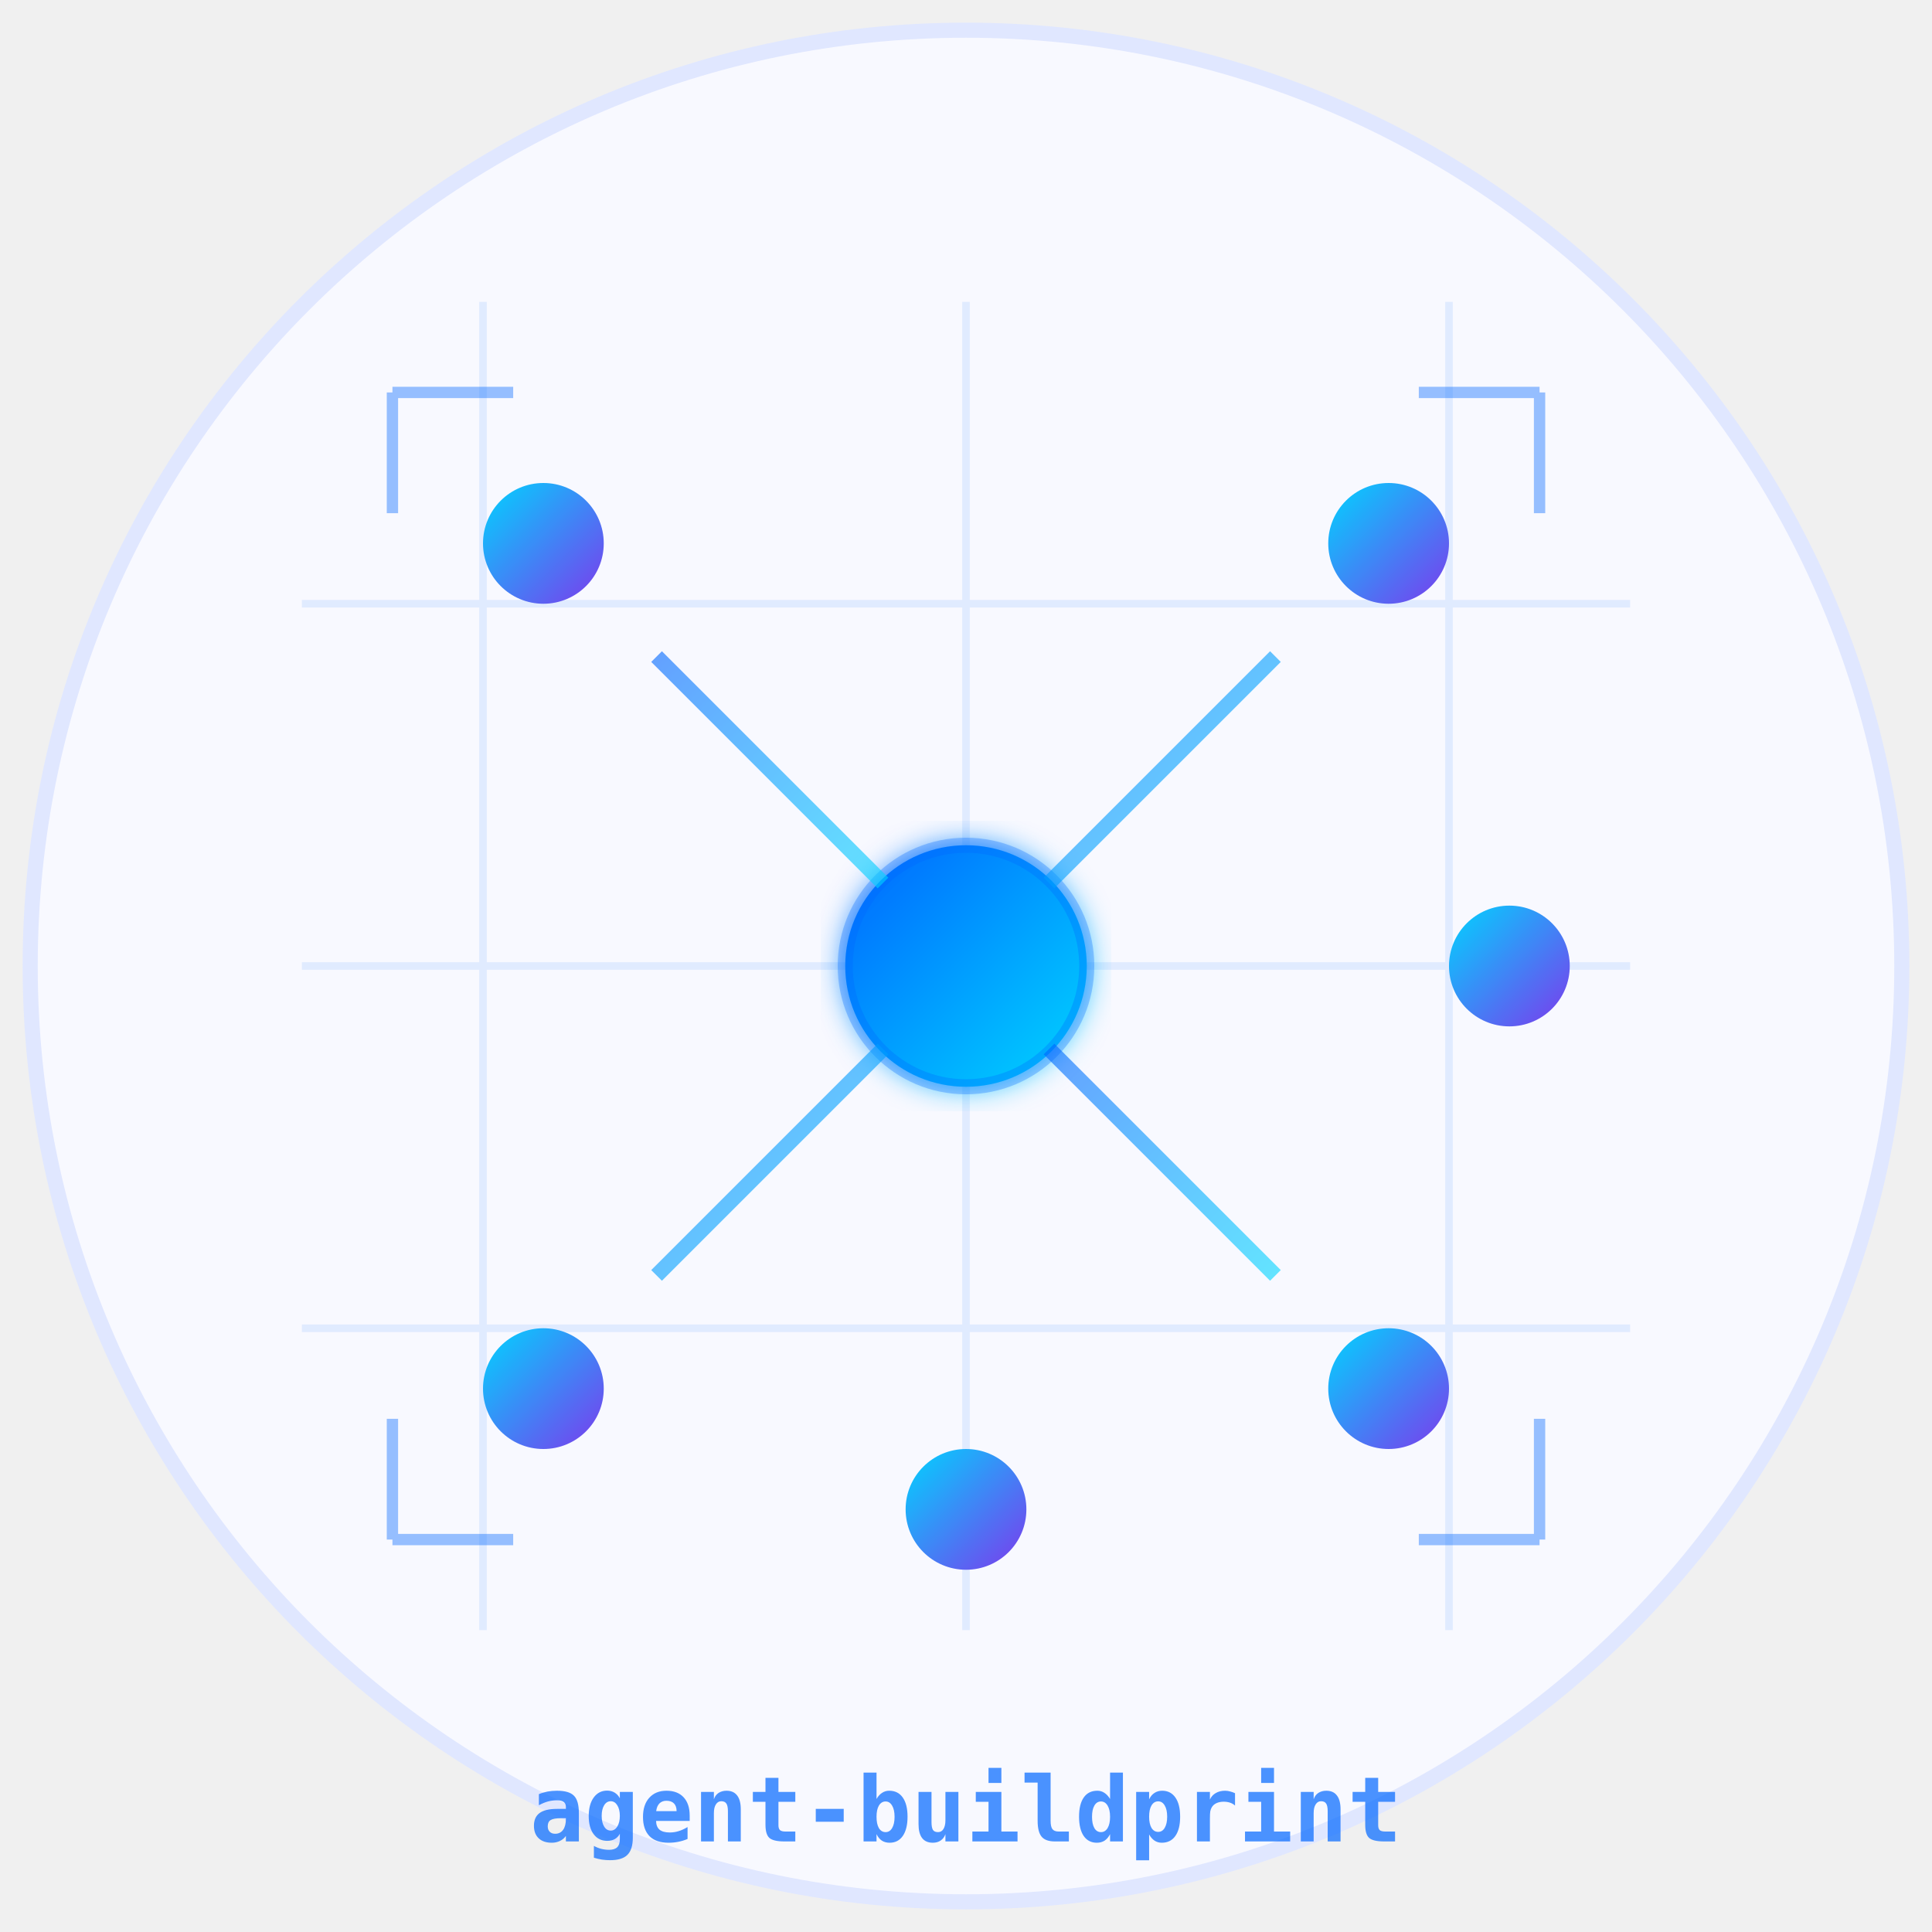
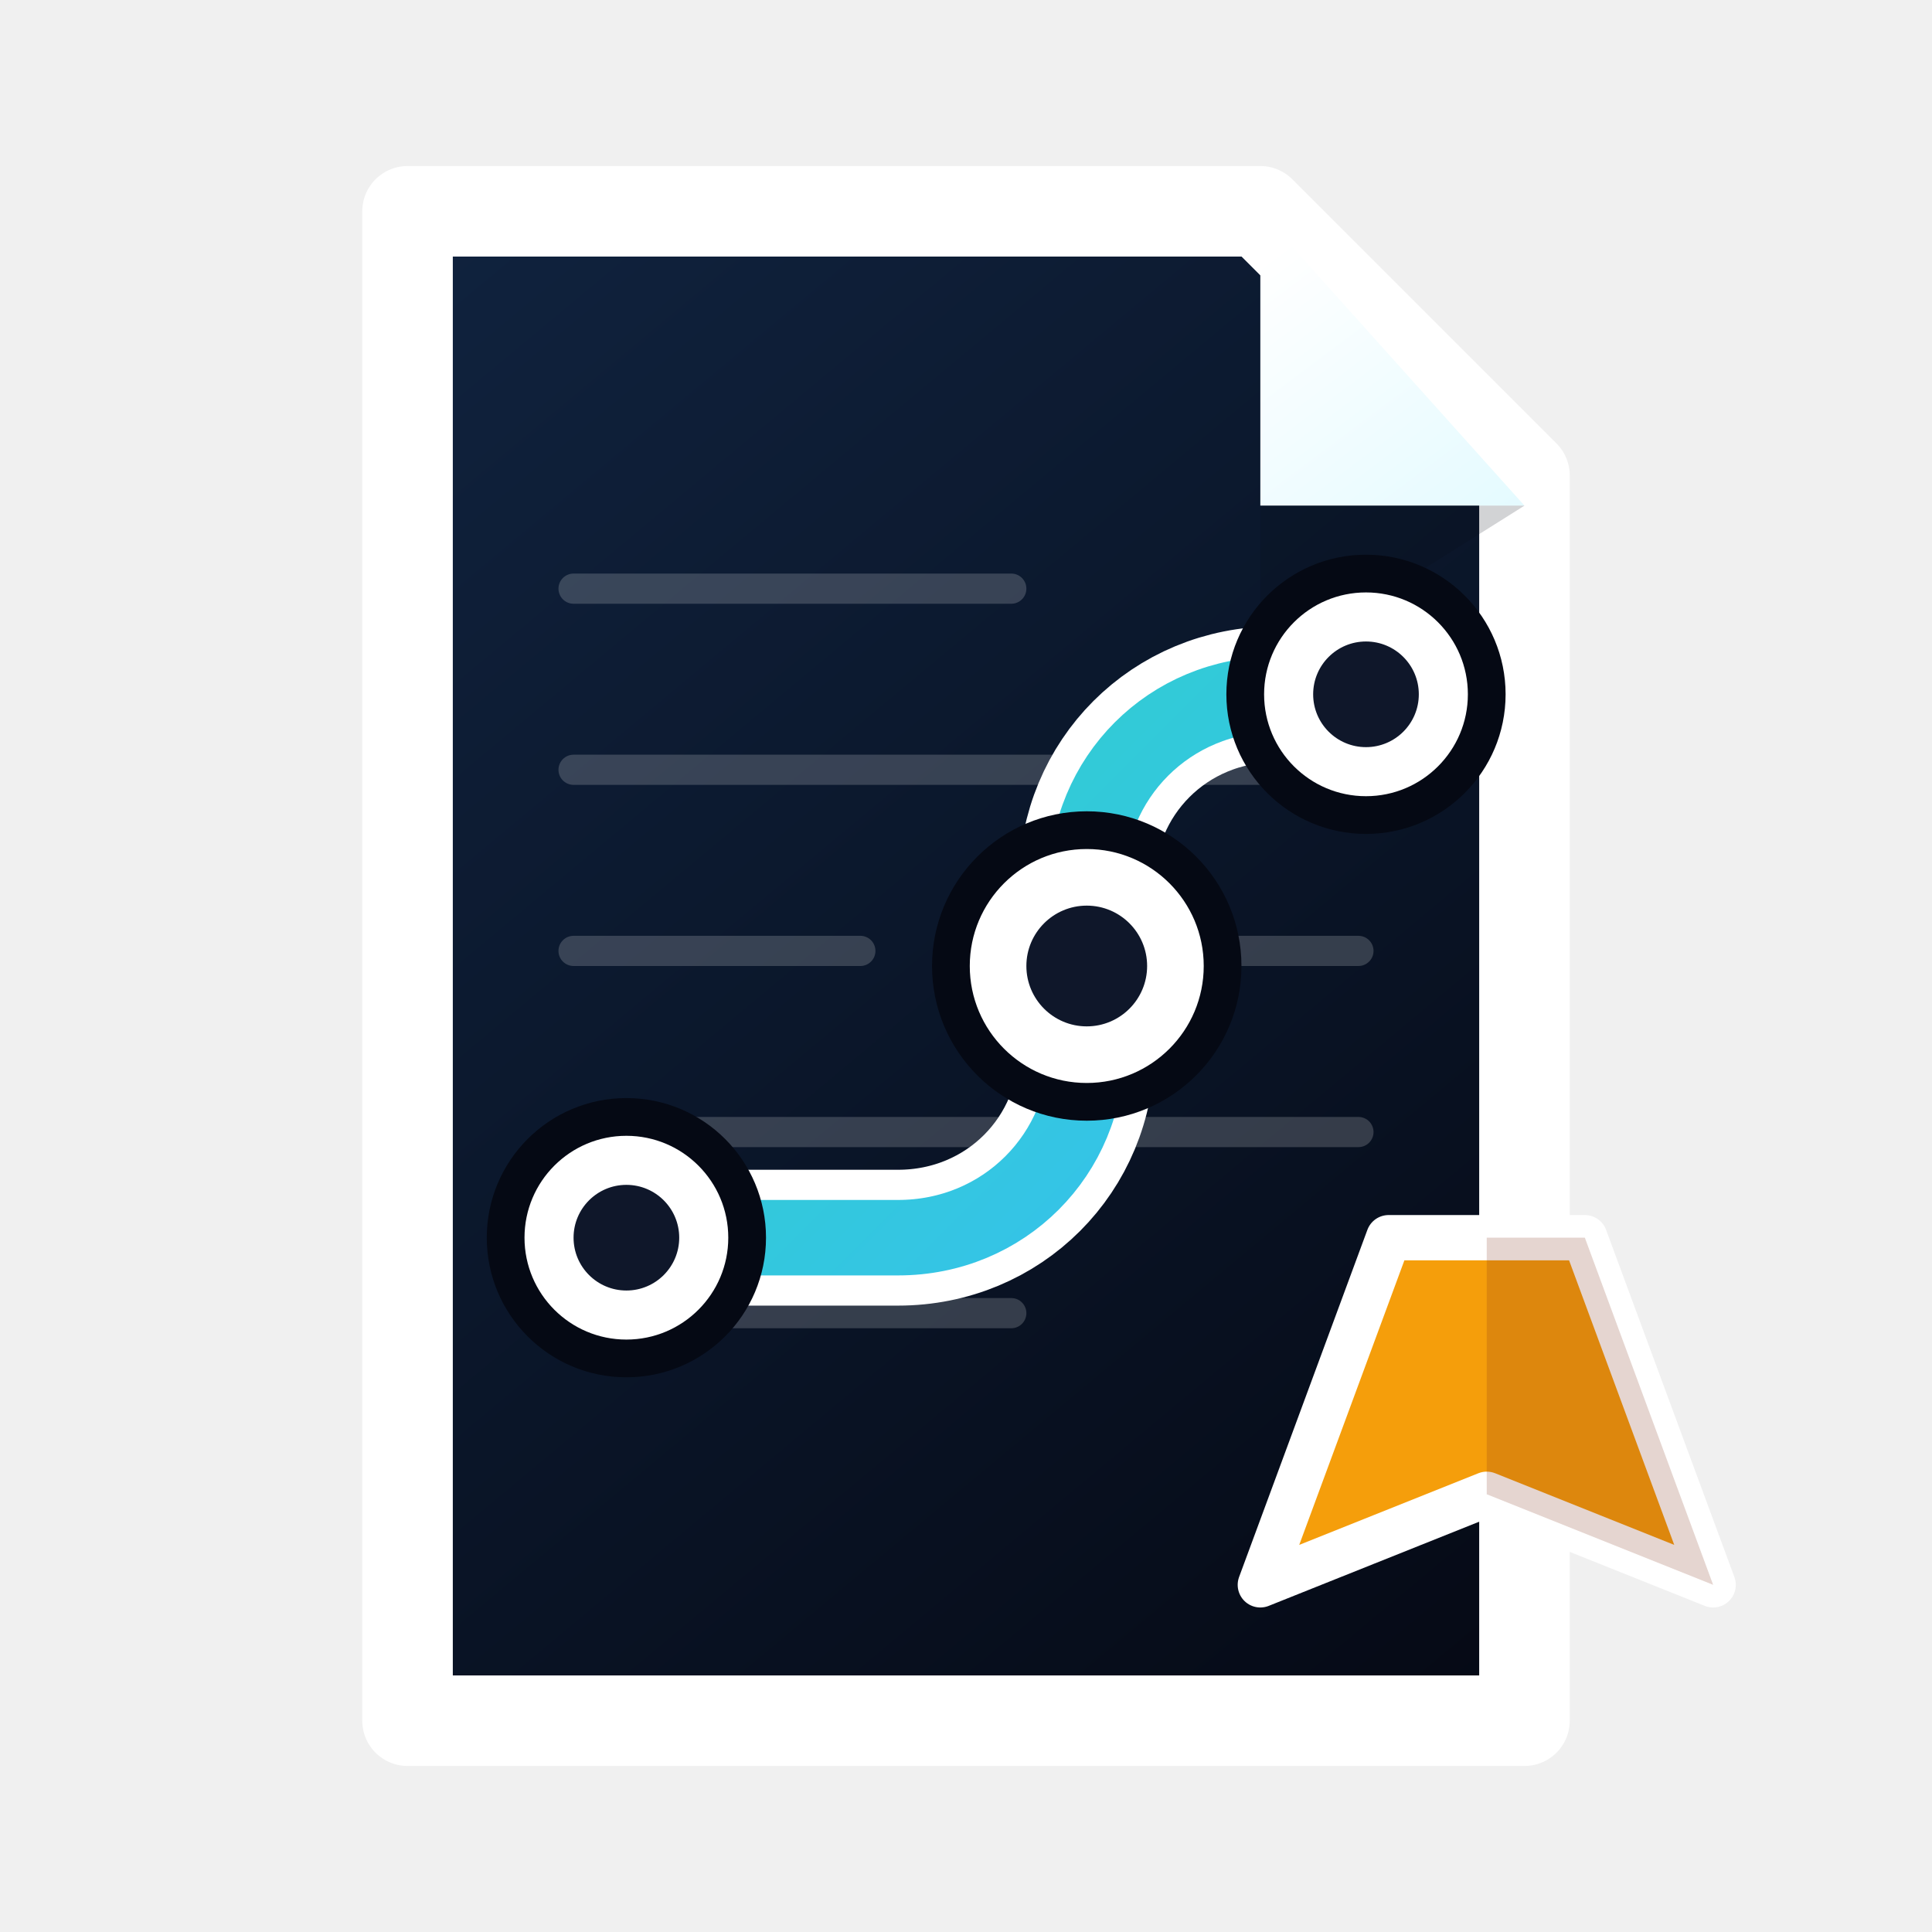
- <svg xmlns="http://www.w3.org/2000/svg" viewBox="0 0 256 256">
+ <svg xmlns="http://www.w3.org/2000/svg" viewBox="0 0 256 256" role="img" aria-labelledby="title desc">
  <defs>
-     <linearGradient id="grad1" x1="0%" y1="0%" x2="100%" y2="100%">
-       <stop offset="0%" style="stop-color:#0066ff;stop-opacity:1" />
-       <stop offset="100%" style="stop-color:#00d4ff;stop-opacity:1" />
+     <linearGradient id="sheet" x1="48" y1="32" x2="208" y2="224" gradientUnits="userSpaceOnUse">
+       <stop offset="0" stop-color="#10233f" />
+       <stop offset="1" stop-color="#050914" />
    </linearGradient>
-     <linearGradient id="grad2" x1="0%" y1="0%" x2="100%" y2="100%">
-       <stop offset="0%" style="stop-color:#00d4ff;stop-opacity:1" />
-       <stop offset="100%" style="stop-color:#7c3aed;stop-opacity:1" />
+     <linearGradient id="route" x1="76" y1="76" x2="184" y2="184" gradientUnits="userSpaceOnUse">
+       <stop offset="0" stop-color="#2dd4bf" />
+       <stop offset="1" stop-color="#38bdf8" />
    </linearGradient>
-     <filter id="glow">
-       <feGaussianBlur stdDeviation="2" result="coloredBlur" />
-       <feMerge>
-         <feMergeNode in="coloredBlur" />
-         <feMergeNode in="SourceGraphic" />
-       </feMerge>
-     </filter>
+     <linearGradient id="fold" x1="168" y1="34" x2="210" y2="90" gradientUnits="userSpaceOnUse">
+       <stop offset="0" stop-color="#ffffff" />
+       <stop offset="1" stop-color="#d7f8ff" />
+     </linearGradient>
  </defs>
-   <circle cx="128" cy="128" r="124" fill="#f8f9ff" stroke="#e0e7ff" stroke-width="2" />
-   <g opacity="0.1" stroke="#0066ff" stroke-width="1">
-     <line x1="64" y1="40" x2="64" y2="216" />
-     <line x1="128" y1="40" x2="128" y2="216" />
-     <line x1="192" y1="40" x2="192" y2="216" />
-     <line x1="40" y1="80" x2="216" y2="80" />
-     <line x1="40" y1="128" x2="216" y2="128" />
-     <line x1="40" y1="176" x2="216" y2="176" />
+   <path fill="url(#sheet)" stroke="#ffffff" stroke-linejoin="round" stroke-width="12" d="M54 28h113l35 35v165H54z" />
+   <path fill="url(#fold)" d="M167 28v39h35z" />
+   <path fill="#050914" opacity=".18" d="M167 67h35l-35 22z" />
+   <g stroke="#ffffff" stroke-linecap="round" stroke-width="4" opacity=".18">
+     <path d="M76 78h58" />
+     <path d="M76 102h104" />
+     <path d="M76 126h38" />
+     <path d="M142 126h38" />
+     <path d="M76 150h104" />
+     <path d="M76 174h58" />
  </g>
-   <circle cx="128" cy="128" r="16" fill="url(#grad1)" filter="url(#glow)" />
-   <circle cx="128" cy="128" r="16" fill="none" stroke="#0066ff" stroke-width="2" opacity="0.3">
-     <animate attributeName="r" from="16" to="24" dur="2s" repeatCount="indefinite" />
-     <animate attributeName="stroke-width" from="2" to="0" dur="2s" repeatCount="indefinite" />
-     <animate attributeName="opacity" from="0.6" to="0" dur="2s" repeatCount="indefinite" />
-   </circle>
-   <g id="agents">
-     <line x1="128" y1="144" x2="128" y2="184" stroke="url(#grad1)" stroke-width="2" opacity="0.6" />
-     <circle cx="128" cy="200" r="8" fill="url(#grad2)" />
-     <line x1="139" y1="139" x2="169" y2="169" stroke="url(#grad1)" stroke-width="2" opacity="0.6" />
-     <circle cx="184" cy="184" r="8" fill="url(#grad2)" />
-     <line x1="139" y1="117" x2="169" y2="87" stroke="url(#grad1)" stroke-width="2" opacity="0.6" />
-     <circle cx="184" cy="72" r="8" fill="url(#grad2)" />
-     <line x1="117" y1="139" x2="87" y2="169" stroke="url(#grad1)" stroke-width="2" opacity="0.6" />
-     <circle cx="72" cy="184" r="8" fill="url(#grad2)" />
-     <line x1="117" y1="117" x2="87" y2="87" stroke="url(#grad1)" stroke-width="2" opacity="0.6" />
-     <circle cx="72" cy="72" r="8" fill="url(#grad2)" />
-     <line x1="144" y1="128" x2="184" y2="128" stroke="url(#grad1)" stroke-width="2" opacity="0.6" />
-     <circle cx="200" cy="128" r="8" fill="url(#grad2)" />
+   <path fill="none" stroke="#ffffff" stroke-linecap="round" stroke-linejoin="round" stroke-width="18" d="M89 164h30c14 0 25-11 25-25v-22c0-14 11-25 25-25h8" />
+   <path fill="none" stroke="url(#route)" stroke-linecap="round" stroke-linejoin="round" stroke-width="10" d="M89 164h30c14 0 25-11 25-25v-22c0-14 11-25 25-25h8" />
+   <g stroke="#050914" stroke-width="5">
+     <circle cx="83" cy="164" r="16" fill="#ffffff" />
+     <circle cx="144" cy="128" r="18" fill="#ffffff" />
+     <circle cx="181" cy="92" r="16" fill="#ffffff" />
  </g>
-   <g stroke="#0066ff" stroke-width="1.5" fill="none" opacity="0.4">
-     <line x1="52" y1="52" x2="68" y2="52" />
-     <line x1="52" y1="52" x2="52" y2="68" />
-     <line x1="204" y1="52" x2="188" y2="52" />
-     <line x1="204" y1="52" x2="204" y2="68" />
-     <line x1="52" y1="204" x2="68" y2="204" />
-     <line x1="52" y1="204" x2="52" y2="188" />
-     <line x1="204" y1="204" x2="188" y2="204" />
-     <line x1="204" y1="204" x2="204" y2="188" />
+   <g fill="#0f172a">
+     <circle cx="83" cy="164" r="7" />
+     <circle cx="144" cy="128" r="8" />
+     <circle cx="181" cy="92" r="7" />
  </g>
-   <text x="128" y="244" font-family="monospace" font-size="12" font-weight="bold" text-anchor="middle" fill="#0066ff" opacity="0.7">
-     agent-buildprint
-   </text>
+   <path fill="#f59e0b" stroke="#ffffff" stroke-linejoin="round" stroke-width="6" d="M184 164l-17 46 30-12 30 12-17-46z" />
+   <path fill="#7c2d12" opacity=".2" d="M197 198l30 12-17-46h-13z" />
</svg>
